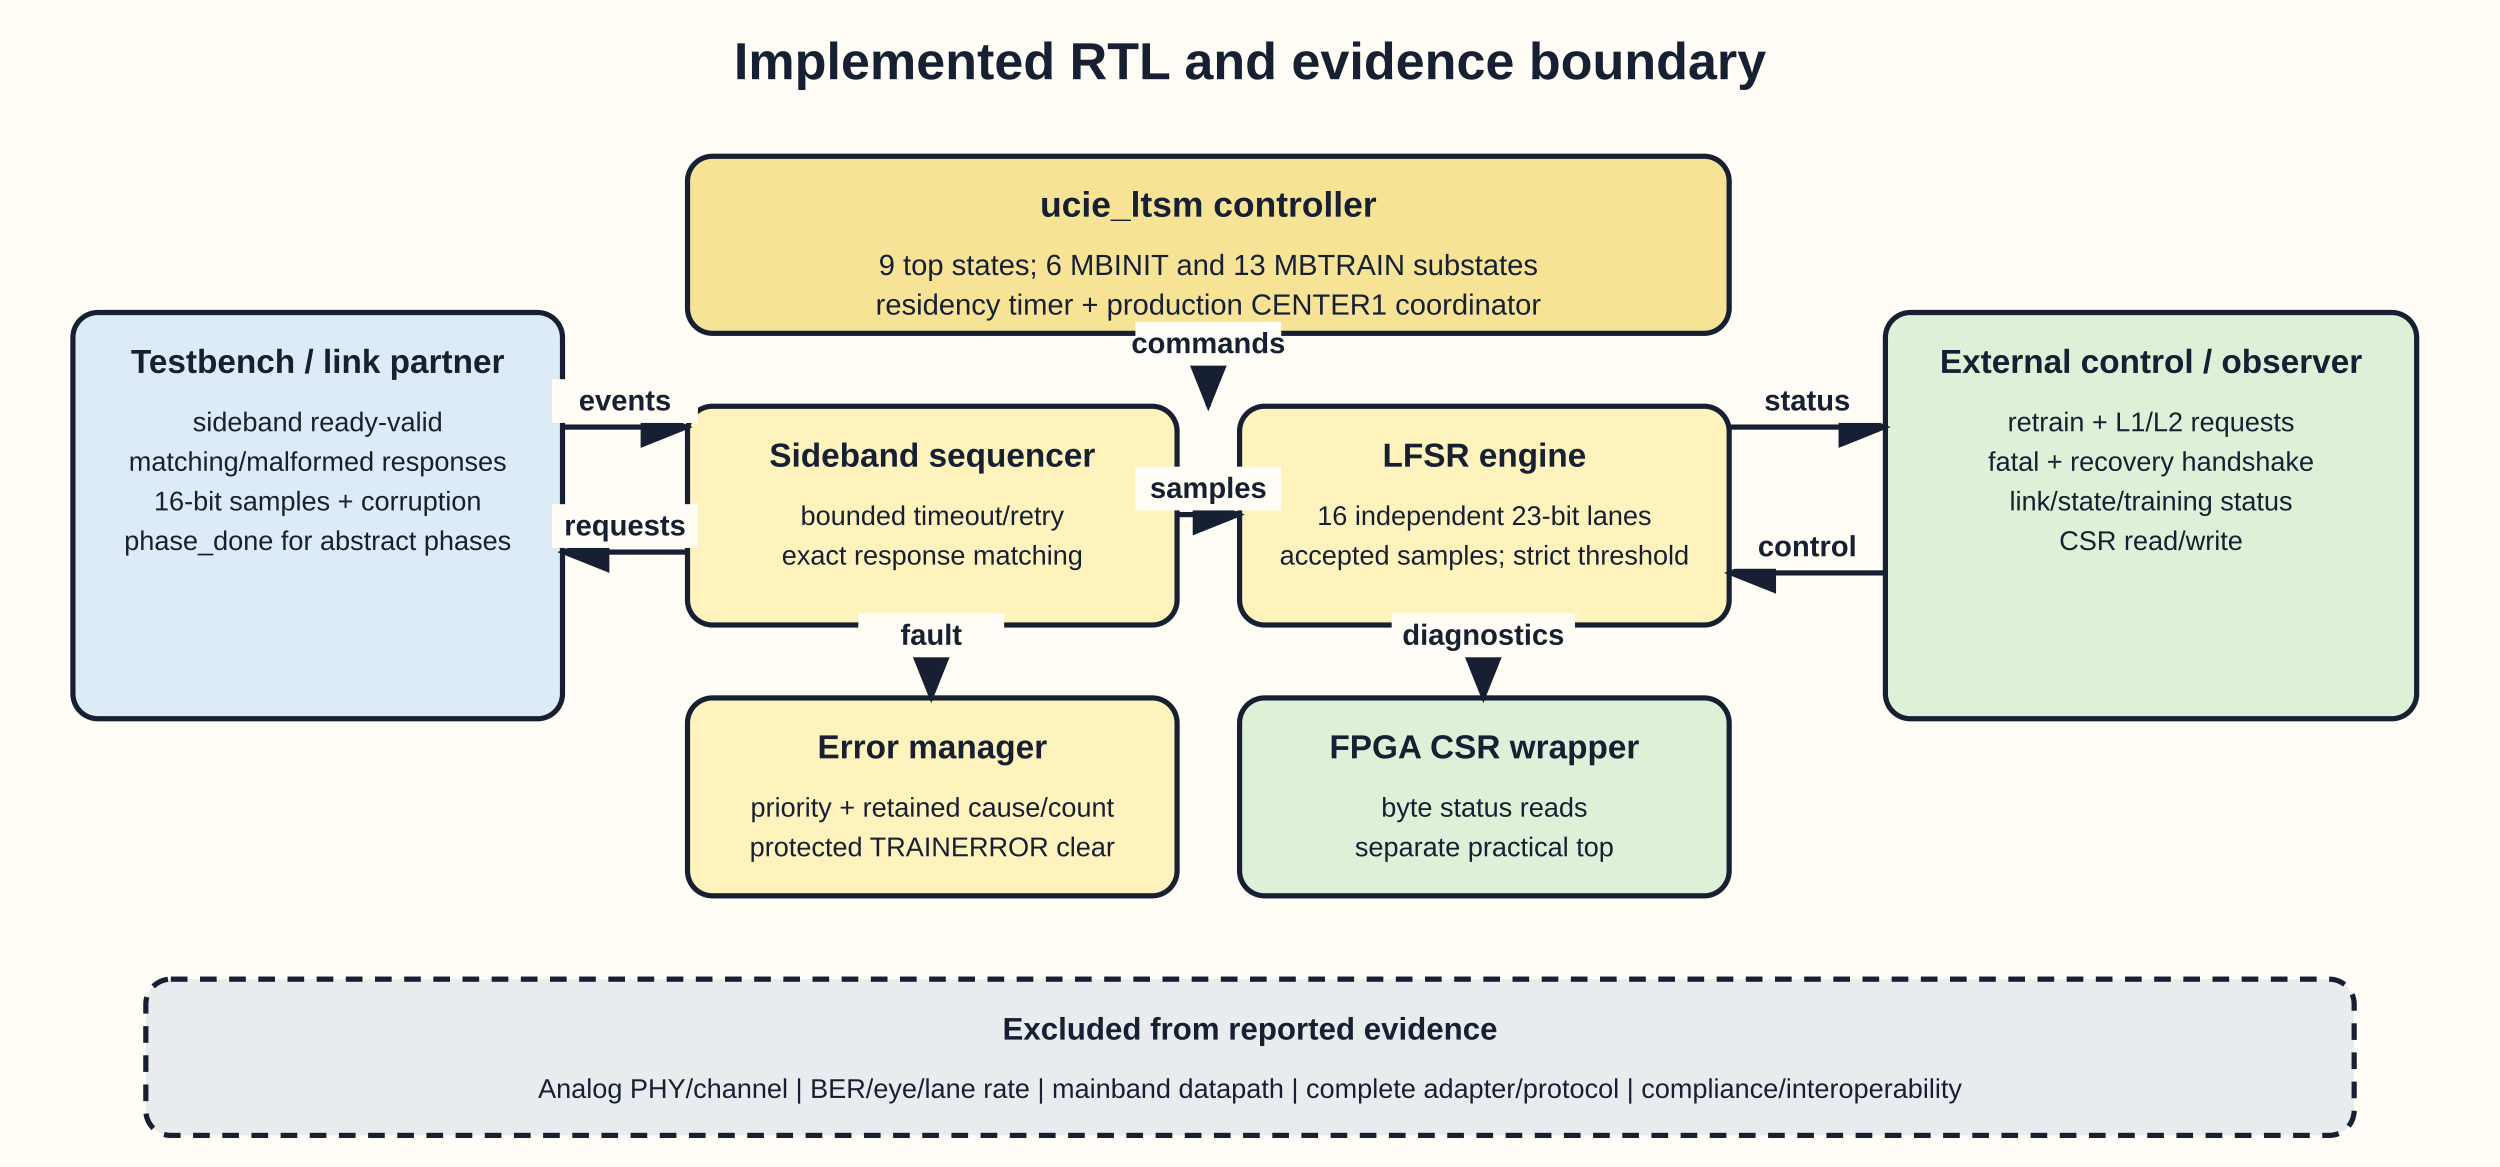
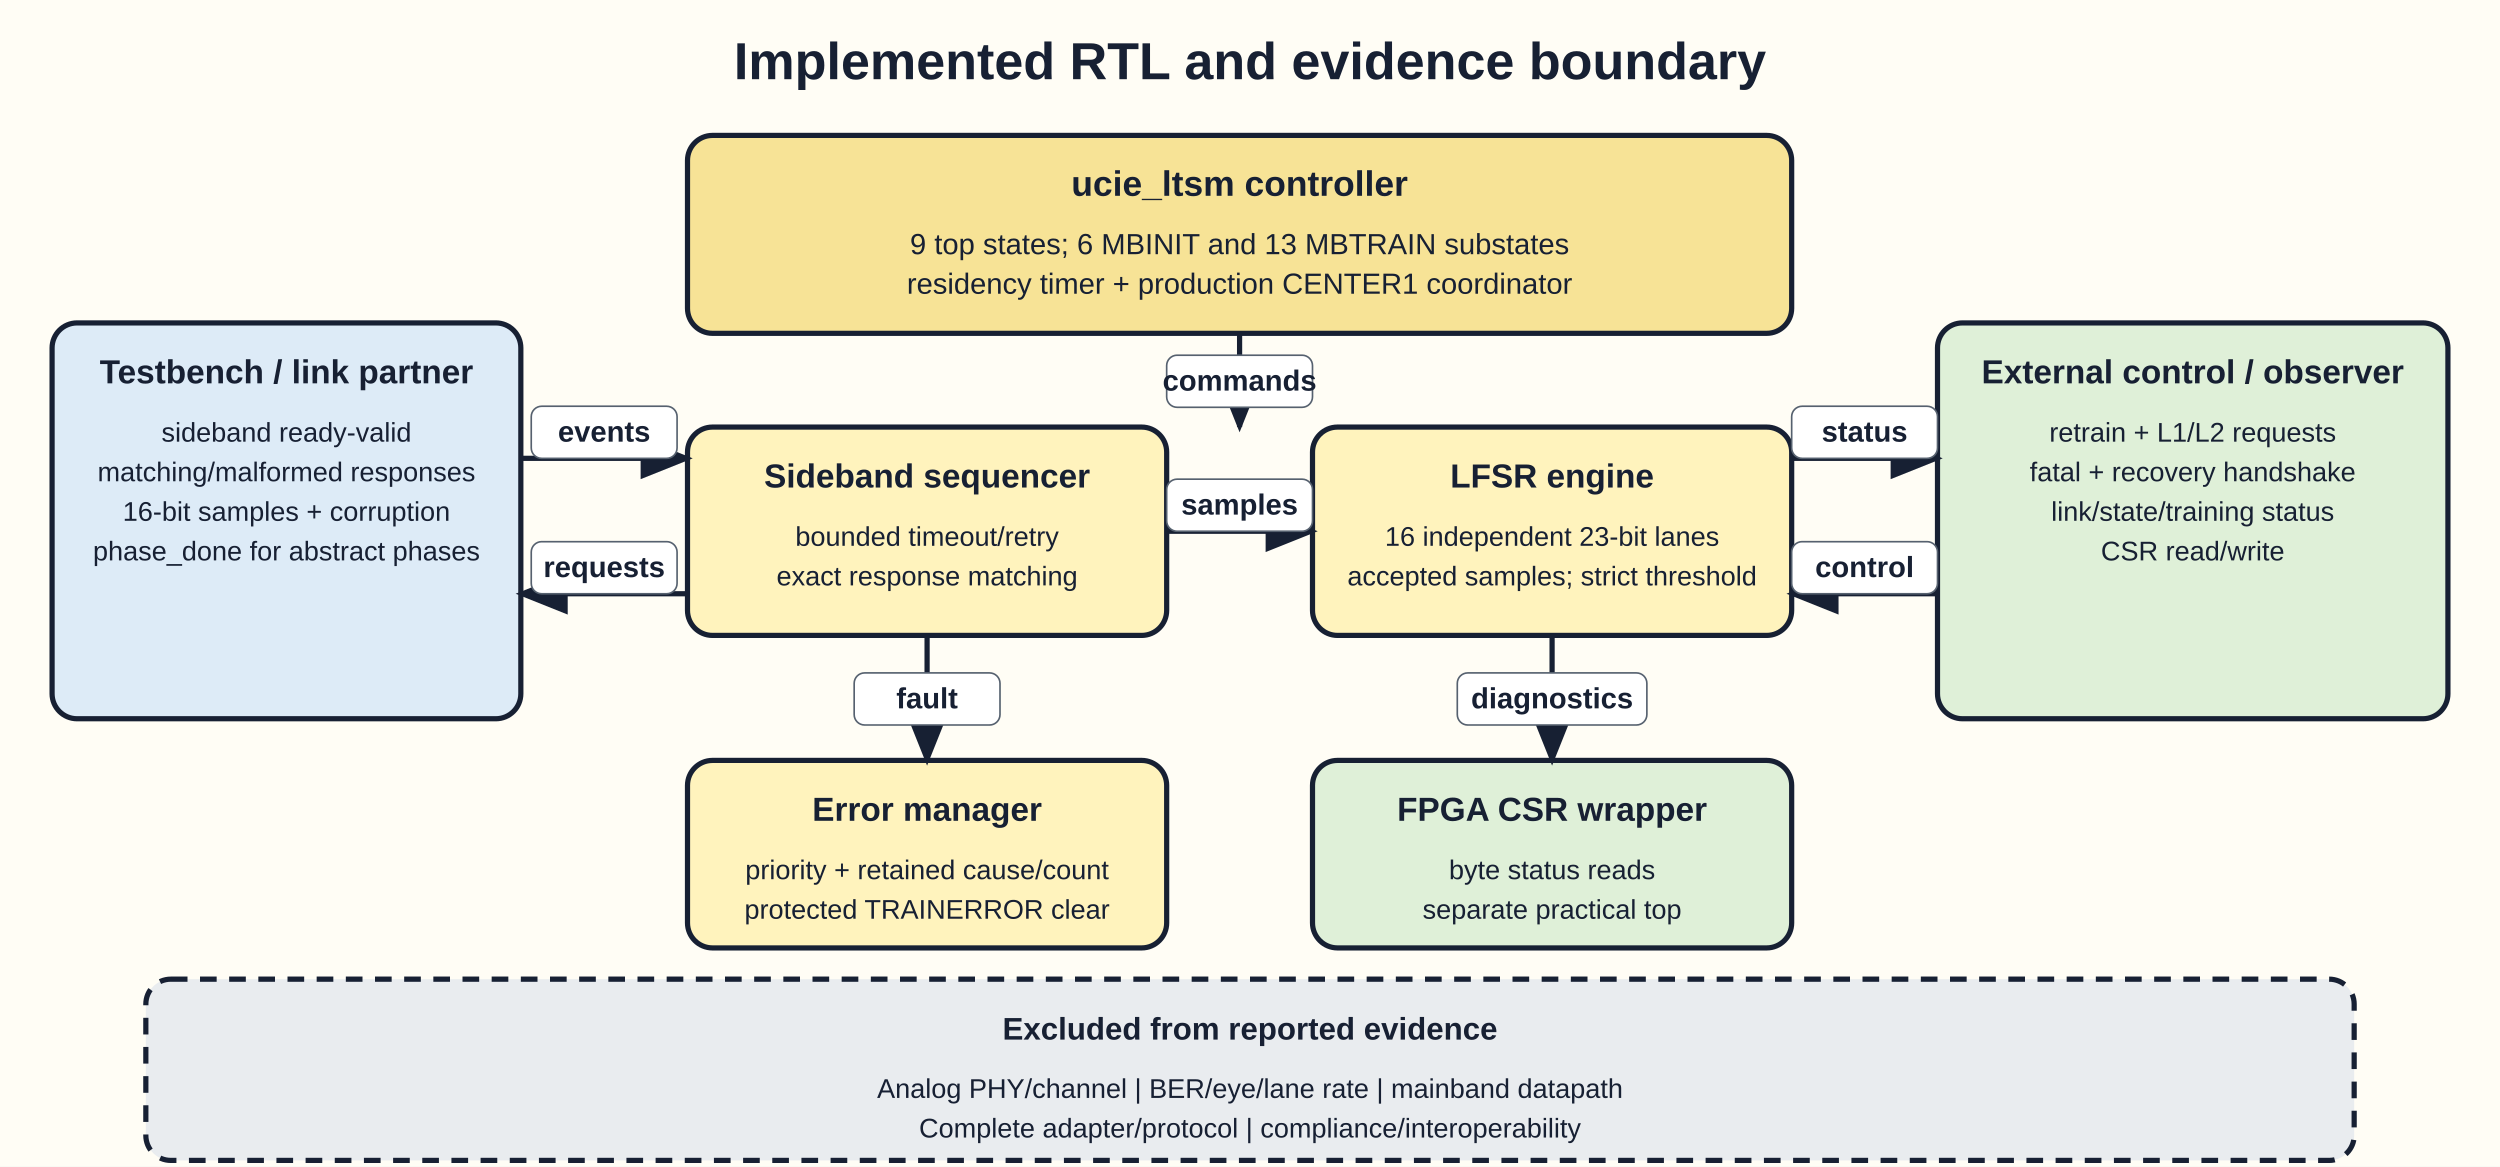
<svg xmlns="http://www.w3.org/2000/svg" width="1200" height="560" viewBox="0 0 1200 560">
  <defs>
    <marker id="arrow" markerWidth="10" markerHeight="8" refX="9" refY="4" orient="auto" markerUnits="strokeWidth">
      <path d="M0,0 L10,4 L0,8 Z" fill="#172033" />
    </marker>
  </defs>
  <rect width="1200" height="560" fill="#FFFDF5" />
  <text x="600.0" y="38" text-anchor="middle" font-family="Arial, Helvetica, sans-serif" font-size="25" font-weight="bold" fill="#172033">Implemented RTL and evidence boundary</text>
-   <rect x="35" y="150" width="235" height="195" rx="12" fill="#DDEBF7" stroke="#172033" stroke-width="2.5" />
-   <text x="152.5" y="179" text-anchor="middle" font-family="Arial, Helvetica, sans-serif" font-size="16" font-weight="bold" fill="#172033">Testbench / link partner</text>
-   <text x="152.5" y="207" text-anchor="middle" font-family="Arial, Helvetica, sans-serif" font-size="13" font-weight="normal" fill="#172033">sideband ready-valid</text>
-   <text x="152.5" y="226" text-anchor="middle" font-family="Arial, Helvetica, sans-serif" font-size="13" font-weight="normal" fill="#172033">matching/malformed responses</text>
-   <text x="152.5" y="245" text-anchor="middle" font-family="Arial, Helvetica, sans-serif" font-size="13" font-weight="normal" fill="#172033">16-bit samples + corruption</text>
-   <text x="152.5" y="264" text-anchor="middle" font-family="Arial, Helvetica, sans-serif" font-size="13" font-weight="normal" fill="#172033">phase_done for abstract phases</text>
-   <rect x="330" y="75" width="500" height="85" rx="12" fill="#F7E396" stroke="#172033" stroke-width="2.5" />
-   <text x="580.0" y="104" text-anchor="middle" font-family="Arial, Helvetica, sans-serif" font-size="17" font-weight="bold" fill="#172033">ucie_ltsm controller</text>
-   <text x="580.0" y="132" text-anchor="middle" font-family="Arial, Helvetica, sans-serif" font-size="14" font-weight="normal" fill="#172033">9 top states; 6 MBINIT and 13 MBTRAIN substates</text>
-   <text x="580.0" y="151" text-anchor="middle" font-family="Arial, Helvetica, sans-serif" font-size="14" font-weight="normal" fill="#172033">residency timer + production CENTER1 coordinator</text>
-   <rect x="330" y="195" width="235" height="105" rx="12" fill="#FFF3BD" stroke="#172033" stroke-width="2.5" />
-   <text x="447.5" y="224" text-anchor="middle" font-family="Arial, Helvetica, sans-serif" font-size="16" font-weight="bold" fill="#172033">Sideband sequencer</text>
-   <text x="447.5" y="252" text-anchor="middle" font-family="Arial, Helvetica, sans-serif" font-size="13" font-weight="normal" fill="#172033">bounded timeout/retry</text>
-   <text x="447.5" y="271" text-anchor="middle" font-family="Arial, Helvetica, sans-serif" font-size="13" font-weight="normal" fill="#172033">exact response matching</text>
-   <rect x="595" y="195" width="235" height="105" rx="12" fill="#FFF3BD" stroke="#172033" stroke-width="2.5" />
-   <text x="712.5" y="224" text-anchor="middle" font-family="Arial, Helvetica, sans-serif" font-size="16" font-weight="bold" fill="#172033">LFSR engine</text>
-   <text x="712.5" y="252" text-anchor="middle" font-family="Arial, Helvetica, sans-serif" font-size="13" font-weight="normal" fill="#172033">16 independent 23-bit lanes</text>
-   <text x="712.5" y="271" text-anchor="middle" font-family="Arial, Helvetica, sans-serif" font-size="13" font-weight="normal" fill="#172033">accepted samples; strict threshold</text>
-   <rect x="330" y="335" width="235" height="95" rx="12" fill="#FFF3BD" stroke="#172033" stroke-width="2.5" />
-   <text x="447.5" y="364" text-anchor="middle" font-family="Arial, Helvetica, sans-serif" font-size="16" font-weight="bold" fill="#172033">Error manager</text>
-   <text x="447.5" y="392" text-anchor="middle" font-family="Arial, Helvetica, sans-serif" font-size="13" font-weight="normal" fill="#172033">priority + retained cause/count</text>
-   <text x="447.5" y="411" text-anchor="middle" font-family="Arial, Helvetica, sans-serif" font-size="13" font-weight="normal" fill="#172033">protected TRAINERROR clear</text>
-   <rect x="595" y="335" width="235" height="95" rx="12" fill="#DFF0D8" stroke="#172033" stroke-width="2.5" />
-   <text x="712.5" y="364" text-anchor="middle" font-family="Arial, Helvetica, sans-serif" font-size="16" font-weight="bold" fill="#172033">FPGA CSR wrapper</text>
-   <text x="712.5" y="392" text-anchor="middle" font-family="Arial, Helvetica, sans-serif" font-size="13" font-weight="normal" fill="#172033">byte status reads</text>
-   <text x="712.5" y="411" text-anchor="middle" font-family="Arial, Helvetica, sans-serif" font-size="13" font-weight="normal" fill="#172033">separate practical top</text>
-   <rect x="905" y="150" width="255" height="195" rx="12" fill="#DFF0D8" stroke="#172033" stroke-width="2.5" />
-   <text x="1032.5" y="179" text-anchor="middle" font-family="Arial, Helvetica, sans-serif" font-size="16" font-weight="bold" fill="#172033">External control / observer</text>
-   <text x="1032.5" y="207" text-anchor="middle" font-family="Arial, Helvetica, sans-serif" font-size="13" font-weight="normal" fill="#172033">retrain + L1/L2 requests</text>
-   <text x="1032.5" y="226" text-anchor="middle" font-family="Arial, Helvetica, sans-serif" font-size="13" font-weight="normal" fill="#172033">fatal + recovery handshake</text>
-   <text x="1032.5" y="245" text-anchor="middle" font-family="Arial, Helvetica, sans-serif" font-size="13" font-weight="normal" fill="#172033">link/state/training status</text>
-   <text x="1032.5" y="264" text-anchor="middle" font-family="Arial, Helvetica, sans-serif" font-size="13" font-weight="normal" fill="#172033">CSR read/write</text>
-   <rect x="70" y="470" width="1060" height="75" rx="12" fill="#E9ECEF" stroke="#172033" stroke-width="2.5" stroke-dasharray="8 6" />
+   <rect x="25" y="155" width="225" height="190" rx="12" fill="#DDEBF7" stroke="#172033" stroke-width="2.5" />
+   <text x="137.5" y="184" text-anchor="middle" font-family="Arial, Helvetica, sans-serif" font-size="16" font-weight="bold" fill="#172033">Testbench / link partner</text>
+   <text x="137.5" y="212" text-anchor="middle" font-family="Arial, Helvetica, sans-serif" font-size="13" font-weight="normal" fill="#172033">sideband ready-valid</text>
+   <text x="137.5" y="231" text-anchor="middle" font-family="Arial, Helvetica, sans-serif" font-size="13" font-weight="normal" fill="#172033">matching/malformed responses</text>
+   <text x="137.5" y="250" text-anchor="middle" font-family="Arial, Helvetica, sans-serif" font-size="13" font-weight="normal" fill="#172033">16-bit samples + corruption</text>
+   <text x="137.5" y="269" text-anchor="middle" font-family="Arial, Helvetica, sans-serif" font-size="13" font-weight="normal" fill="#172033">phase_done for abstract phases</text>
+   <rect x="330" y="65" width="530" height="95" rx="12" fill="#F7E396" stroke="#172033" stroke-width="2.5" />
+   <text x="595.0" y="94" text-anchor="middle" font-family="Arial, Helvetica, sans-serif" font-size="17" font-weight="bold" fill="#172033">ucie_ltsm controller</text>
+   <text x="595.0" y="122" text-anchor="middle" font-family="Arial, Helvetica, sans-serif" font-size="14" font-weight="normal" fill="#172033">9 top states; 6 MBINIT and 13 MBTRAIN substates</text>
+   <text x="595.0" y="141" text-anchor="middle" font-family="Arial, Helvetica, sans-serif" font-size="14" font-weight="normal" fill="#172033">residency timer + production CENTER1 coordinator</text>
+   <rect x="330" y="205" width="230" height="100" rx="12" fill="#FFF3BD" stroke="#172033" stroke-width="2.5" />
+   <text x="445.0" y="234" text-anchor="middle" font-family="Arial, Helvetica, sans-serif" font-size="16" font-weight="bold" fill="#172033">Sideband sequencer</text>
+   <text x="445.0" y="262" text-anchor="middle" font-family="Arial, Helvetica, sans-serif" font-size="13" font-weight="normal" fill="#172033">bounded timeout/retry</text>
+   <text x="445.0" y="281" text-anchor="middle" font-family="Arial, Helvetica, sans-serif" font-size="13" font-weight="normal" fill="#172033">exact response matching</text>
+   <rect x="630" y="205" width="230" height="100" rx="12" fill="#FFF3BD" stroke="#172033" stroke-width="2.5" />
+   <text x="745.0" y="234" text-anchor="middle" font-family="Arial, Helvetica, sans-serif" font-size="16" font-weight="bold" fill="#172033">LFSR engine</text>
+   <text x="745.0" y="262" text-anchor="middle" font-family="Arial, Helvetica, sans-serif" font-size="13" font-weight="normal" fill="#172033">16 independent 23-bit lanes</text>
+   <text x="745.0" y="281" text-anchor="middle" font-family="Arial, Helvetica, sans-serif" font-size="13" font-weight="normal" fill="#172033">accepted samples; strict threshold</text>
+   <rect x="330" y="365" width="230" height="90" rx="12" fill="#FFF3BD" stroke="#172033" stroke-width="2.5" />
+   <text x="445.0" y="394" text-anchor="middle" font-family="Arial, Helvetica, sans-serif" font-size="16" font-weight="bold" fill="#172033">Error manager</text>
+   <text x="445.0" y="422" text-anchor="middle" font-family="Arial, Helvetica, sans-serif" font-size="13" font-weight="normal" fill="#172033">priority + retained cause/count</text>
+   <text x="445.0" y="441" text-anchor="middle" font-family="Arial, Helvetica, sans-serif" font-size="13" font-weight="normal" fill="#172033">protected TRAINERROR clear</text>
+   <rect x="630" y="365" width="230" height="90" rx="12" fill="#DFF0D8" stroke="#172033" stroke-width="2.5" />
+   <text x="745.0" y="394" text-anchor="middle" font-family="Arial, Helvetica, sans-serif" font-size="16" font-weight="bold" fill="#172033">FPGA CSR wrapper</text>
+   <text x="745.0" y="422" text-anchor="middle" font-family="Arial, Helvetica, sans-serif" font-size="13" font-weight="normal" fill="#172033">byte status reads</text>
+   <text x="745.0" y="441" text-anchor="middle" font-family="Arial, Helvetica, sans-serif" font-size="13" font-weight="normal" fill="#172033">separate practical top</text>
+   <rect x="930" y="155" width="245" height="190" rx="12" fill="#DFF0D8" stroke="#172033" stroke-width="2.5" />
+   <text x="1052.5" y="184" text-anchor="middle" font-family="Arial, Helvetica, sans-serif" font-size="16" font-weight="bold" fill="#172033">External control / observer</text>
+   <text x="1052.5" y="212" text-anchor="middle" font-family="Arial, Helvetica, sans-serif" font-size="13" font-weight="normal" fill="#172033">retrain + L1/L2 requests</text>
+   <text x="1052.5" y="231" text-anchor="middle" font-family="Arial, Helvetica, sans-serif" font-size="13" font-weight="normal" fill="#172033">fatal + recovery handshake</text>
+   <text x="1052.5" y="250" text-anchor="middle" font-family="Arial, Helvetica, sans-serif" font-size="13" font-weight="normal" fill="#172033">link/state/training status</text>
+   <text x="1052.5" y="269" text-anchor="middle" font-family="Arial, Helvetica, sans-serif" font-size="13" font-weight="normal" fill="#172033">CSR read/write</text>
+   <rect x="70" y="470" width="1060" height="87" rx="12" fill="#E9ECEF" stroke="#172033" stroke-width="2.5" stroke-dasharray="8 6" />
  <text x="600.0" y="499" text-anchor="middle" font-family="Arial, Helvetica, sans-serif" font-size="15" font-weight="bold" fill="#172033">Excluded from reported evidence</text>
-   <text x="600.0" y="527" text-anchor="middle" font-family="Arial, Helvetica, sans-serif" font-size="13" font-weight="normal" fill="#172033">Analog PHY/channel | BER/eye/lane rate | mainband datapath | complete adapter/protocol | compliance/interoperability</text>
-   <path d="M 270 205 L 330 205" fill="none" stroke="#172033" stroke-width="2.5" marker-end="url(#arrow)" />
-   <rect x="265.0" y="182.0" width="70" height="21" fill="#FFFDF5" />
-   <text x="300.0" y="197.0" text-anchor="middle" font-family="Arial, Helvetica, sans-serif" font-size="14" font-weight="bold" fill="#172033">events</text>
-   <path d="M 330 265 L 270 265" fill="none" stroke="#172033" stroke-width="2.5" marker-end="url(#arrow)" />
-   <rect x="265.0" y="242.0" width="70" height="21" fill="#FFFDF5" />
-   <text x="300.0" y="257.0" text-anchor="middle" font-family="Arial, Helvetica, sans-serif" font-size="14" font-weight="bold" fill="#172033">requests</text>
-   <path d="M 565 247 L 595 247" fill="none" stroke="#172033" stroke-width="2.5" marker-end="url(#arrow)" />
-   <rect x="545.0" y="224.0" width="70" height="21" fill="#FFFDF5" />
-   <text x="580.0" y="239.0" text-anchor="middle" font-family="Arial, Helvetica, sans-serif" font-size="14" font-weight="bold" fill="#172033">samples</text>
-   <path d="M 830 205 L 905 205" fill="none" stroke="#172033" stroke-width="2.5" marker-end="url(#arrow)" />
-   <rect x="832.5" y="182.0" width="70" height="21" fill="#FFFDF5" />
-   <text x="867.5" y="197.0" text-anchor="middle" font-family="Arial, Helvetica, sans-serif" font-size="14" font-weight="bold" fill="#172033">status</text>
-   <path d="M 905 275 L 830 275" fill="none" stroke="#172033" stroke-width="2.5" marker-end="url(#arrow)" />
-   <rect x="832.5" y="252.0" width="70" height="21" fill="#FFFDF5" />
-   <text x="867.5" y="267.0" text-anchor="middle" font-family="Arial, Helvetica, sans-serif" font-size="14" font-weight="bold" fill="#172033">control</text>
-   <path d="M 580 160 L 580 195" fill="none" stroke="#172033" stroke-width="2.5" marker-end="url(#arrow)" />
-   <rect x="545.0" y="154.5" width="70" height="21" fill="#FFFDF5" />
-   <text x="580.0" y="169.5" text-anchor="middle" font-family="Arial, Helvetica, sans-serif" font-size="14" font-weight="bold" fill="#172033">commands</text>
-   <path d="M 447 300 L 447 335" fill="none" stroke="#172033" stroke-width="2.5" marker-end="url(#arrow)" />
-   <rect x="412.0" y="294.5" width="70" height="21" fill="#FFFDF5" />
-   <text x="447.0" y="309.5" text-anchor="middle" font-family="Arial, Helvetica, sans-serif" font-size="14" font-weight="bold" fill="#172033">fault</text>
-   <path d="M 712 300 L 712 335" fill="none" stroke="#172033" stroke-width="2.5" marker-end="url(#arrow)" />
-   <rect x="668.0" y="294.5" width="88" height="21" fill="#FFFDF5" />
-   <text x="712.0" y="309.5" text-anchor="middle" font-family="Arial, Helvetica, sans-serif" font-size="14" font-weight="bold" fill="#172033">diagnostics</text>
+   <text x="600.0" y="527" text-anchor="middle" font-family="Arial, Helvetica, sans-serif" font-size="13" font-weight="normal" fill="#172033">Analog PHY/channel | BER/eye/lane rate | mainband datapath</text>
+   <text x="600.0" y="546" text-anchor="middle" font-family="Arial, Helvetica, sans-serif" font-size="13" font-weight="normal" fill="#172033">Complete adapter/protocol | compliance/interoperability</text>
+   <path d="M 250 220 L 330 220" fill="none" stroke="#172033" stroke-width="2.5" marker-end="url(#arrow)" />
+   <rect x="255.0" y="195.0" width="70" height="25" rx="5" fill="#ffffff" stroke="#56616F" stroke-width="0.8" />
+   <text x="290.0" y="212.0" text-anchor="middle" font-family="Arial, Helvetica, sans-serif" font-size="14" font-weight="bold" fill="#172033">events</text>
+   <path d="M 330 285 L 250 285" fill="none" stroke="#172033" stroke-width="2.5" marker-end="url(#arrow)" />
+   <rect x="255.0" y="260.0" width="70" height="25" rx="5" fill="#ffffff" stroke="#56616F" stroke-width="0.8" />
+   <text x="290.0" y="277.0" text-anchor="middle" font-family="Arial, Helvetica, sans-serif" font-size="14" font-weight="bold" fill="#172033">requests</text>
+   <path d="M 560 255 L 630 255" fill="none" stroke="#172033" stroke-width="2.5" marker-end="url(#arrow)" />
+   <rect x="560.0" y="230.0" width="70" height="25" rx="5" fill="#ffffff" stroke="#56616F" stroke-width="0.8" />
+   <text x="595.0" y="247.0" text-anchor="middle" font-family="Arial, Helvetica, sans-serif" font-size="14" font-weight="bold" fill="#172033">samples</text>
+   <path d="M 860 220 L 930 220" fill="none" stroke="#172033" stroke-width="2.5" marker-end="url(#arrow)" />
+   <rect x="860.0" y="195.0" width="70" height="25" rx="5" fill="#ffffff" stroke="#56616F" stroke-width="0.8" />
+   <text x="895.0" y="212.0" text-anchor="middle" font-family="Arial, Helvetica, sans-serif" font-size="14" font-weight="bold" fill="#172033">status</text>
+   <path d="M 930 285 L 860 285" fill="none" stroke="#172033" stroke-width="2.5" marker-end="url(#arrow)" />
+   <rect x="860.0" y="260.0" width="70" height="25" rx="5" fill="#ffffff" stroke="#56616F" stroke-width="0.8" />
+   <text x="895.0" y="277.0" text-anchor="middle" font-family="Arial, Helvetica, sans-serif" font-size="14" font-weight="bold" fill="#172033">control</text>
+   <path d="M 595 160 L 595 205" fill="none" stroke="#172033" stroke-width="2.5" marker-end="url(#arrow)" />
+   <rect x="560.0" y="170.5" width="70" height="25" rx="5" fill="#ffffff" stroke="#56616F" stroke-width="0.8" />
+   <text x="595.0" y="187.5" text-anchor="middle" font-family="Arial, Helvetica, sans-serif" font-size="14" font-weight="bold" fill="#172033">commands</text>
+   <path d="M 445 305 L 445 365" fill="none" stroke="#172033" stroke-width="2.5" marker-end="url(#arrow)" />
+   <rect x="410.0" y="323.0" width="70" height="25" rx="5" fill="#ffffff" stroke="#56616F" stroke-width="0.8" />
+   <text x="445.0" y="340.0" text-anchor="middle" font-family="Arial, Helvetica, sans-serif" font-size="14" font-weight="bold" fill="#172033">fault</text>
+   <path d="M 745 305 L 745 365" fill="none" stroke="#172033" stroke-width="2.5" marker-end="url(#arrow)" />
+   <rect x="699.5" y="323.0" width="91" height="25" rx="5" fill="#ffffff" stroke="#56616F" stroke-width="0.8" />
+   <text x="745.0" y="340.0" text-anchor="middle" font-family="Arial, Helvetica, sans-serif" font-size="14" font-weight="bold" fill="#172033">diagnostics</text>
</svg>
